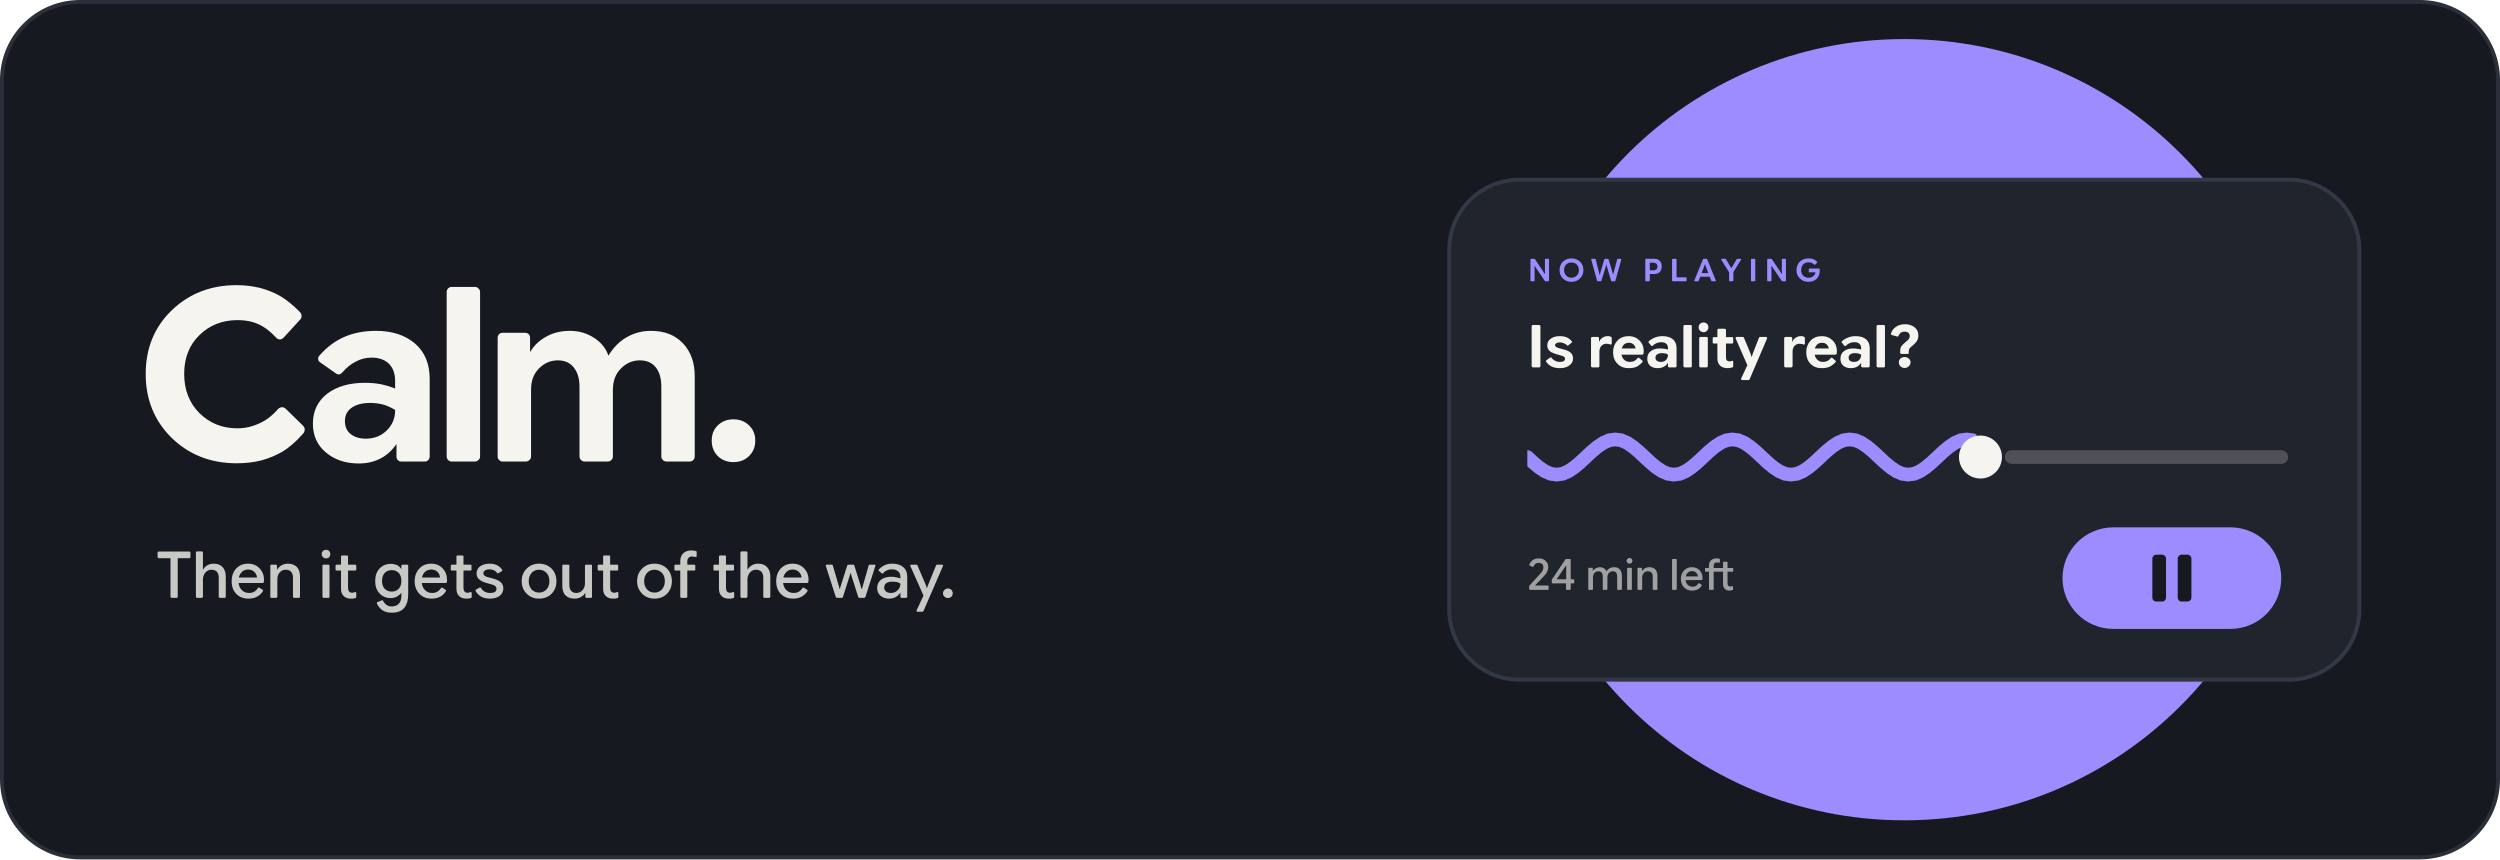
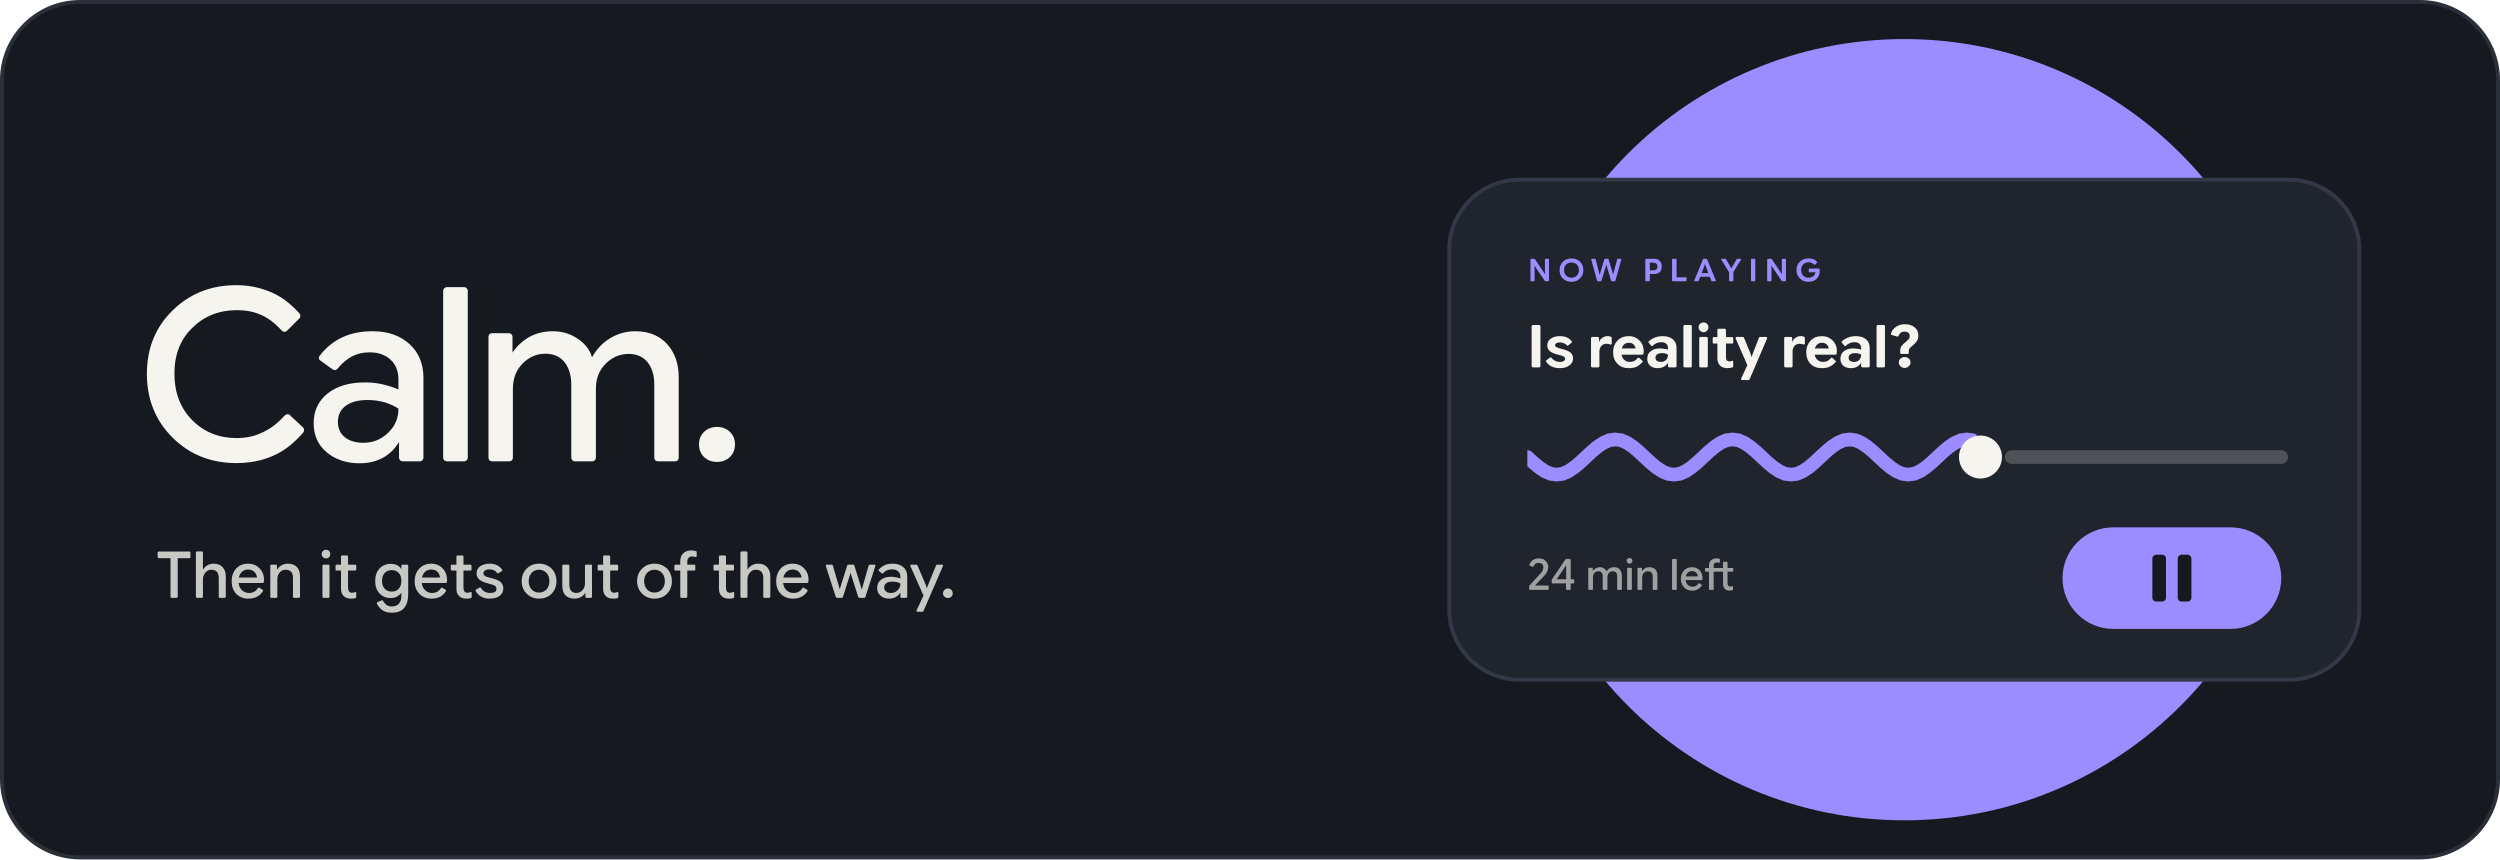
<svg xmlns="http://www.w3.org/2000/svg" width="1280" height="440" viewBox="0 0 1280 440" role="img" aria-label="Calm. Then it gets out of the way.">
  <style>
.flow{animation:flow 6s linear infinite}
@keyframes flow{to{transform:translateX(-120px)}}
.breathe{transform-box:fill-box;transform-origin:center;animation:breathe 8s ease-in-out infinite}
@keyframes breathe{0%,100%{opacity:.18;transform:scale(1)}50%{opacity:.32;transform:scale(1.06)}}
@media (prefers-reduced-motion: reduce){*{animation:none!important}}</style>
  <rect x="1" y="1" width="1278" height="438" rx="40" fill="#161A20" stroke="#2A2F3A" stroke-width="2" />
  <clipPath id="c">
    <rect x="1" y="1" width="1278" height="438" rx="40" />
  </clipPath>
  <g clip-path="url(#c)">
    <circle class="breathe" cx="975.0" cy="220.0" r="200" fill="#9C8CFF" />
  </g>
-   <path fill="#F5F4EF" d="M121.2 237.2Q101.3 237.2 87.9 224.2Q74.6 211.1 74.6 191.5Q74.6 171.7 88 158.8Q101.4 146 121.1 146Q127.3 146 133.1 147.4Q138.8 148.9 143.5 151.6Q148.1 154.3 153.3 159.5Q154.3 160.4 154.4 161.6Q154.5 162.8 153.7 163.6L145.2 172.9Q144.4 173.7 143.4 173.8Q142.4 173.8 141.6 173.1Q137.9 169.2 135.1 167.5Q132.3 165.7 129 164.8Q125.7 163.9 121.6 163.9Q110 163.9 102.2 171.5Q94.3 179.1 94.3 191.4Q94.3 203.7 102.1 211.5Q110 219.3 121.5 219.3Q125.7 219.3 129.3 218.1Q132.9 217 136.1 215Q139.2 213 142.4 209.4Q143.4 208.5 144.4 208.5Q145.4 208.5 146.2 209.2L155.2 218Q156 218.8 156 219.9Q156 221.1 155.2 222Q149.7 228.2 144.7 231.2Q139.7 234.1 133.9 235.7Q128 237.2 121.2 237.2ZM183.7 237.3Q173.6 237.3 166.9 231.7Q160.2 226.1 160.2 216.9Q160.2 207.3 167.5 201.6Q174.9 196 186.8 196Q191.2 196 194.9 196.7Q198.7 197.5 202.3 198.9V195Q202.3 189.4 199.1 186.2Q195.8 183.1 190.3 183.1Q186 183.1 182.2 185.1Q178.4 187 175 191Q174.2 191.7 173.4 191.7Q172.6 191.7 172 191.2L163.6 185.3Q162.9 184.7 162.9 183.7Q162.8 182.8 163.6 182Q169.2 175.6 176.3 172.5Q183.4 169.4 192.5 169.4Q204.9 169.4 212.5 175.9Q220 182.4 220 194V233.7Q220 234.7 219.3 235.5Q218.6 236.3 217.5 236.3H205.5Q204.4 236.3 203.7 235.6Q203 234.8 203 233.8V223.6L205.8 227.2H203.1Q199.7 232.2 194.9 234.7Q190 237.3 183.7 237.3ZM187.4 224.6Q193.7 224.6 198 220.4Q202.3 216.2 202.3 210.2V209.9Q199.6 208.2 196.4 207.2Q193.1 206.3 189.5 206.3Q183.5 206.3 180 208.8Q176.6 211.2 176.6 215.6Q176.6 219.9 179.5 222.2Q182.4 224.6 187.4 224.6ZM231.2 236.3Q230.2 236.3 229.4 235.5Q228.7 234.8 228.7 233.7V149.5Q228.7 148.5 229.4 147.7Q230.2 146.9 231.2 146.9H243.2Q244.2 146.9 245 147.7Q245.8 148.5 245.8 149.5V233.7Q245.8 234.8 245 235.5Q244.2 236.3 243.2 236.3ZM257.3 236.3Q256.3 236.3 255.5 235.5Q254.8 234.8 254.8 233.7V172.9Q254.8 171.9 255.5 171.1Q256.2 170.4 257.3 170.4H268.9Q270 170.4 270.7 171.1Q271.4 171.9 271.4 172.9V182.4L269.7 180.2L271.4 180.3Q274.3 175.3 279.6 172.4Q284.8 169.4 291.8 169.4Q298.7 169.4 304.2 173Q309.7 176.6 311.5 182.1Q315.4 175.7 321 172.6Q326.5 169.4 333.4 169.4Q343.6 169.4 349.7 175.8Q355.7 182.2 355.7 192.6V233.7Q355.7 234.8 355 235.5Q354.2 236.3 353.1 236.3H341.2Q340.1 236.3 339.4 235.5Q338.6 234.8 338.6 233.7V197.9Q338.6 191.6 335.7 188Q332.8 184.5 327.6 184.5Q322.1 184.5 318 188.6Q313.8 192.7 313.8 199.6V233.7Q313.8 234.8 313 235.5Q312.3 236.3 311.2 236.3H299.3Q298.2 236.3 297.5 235.5Q296.7 234.8 296.7 233.7V197.9Q296.7 191.8 293.8 188.2Q290.9 184.5 285.6 184.5Q280.1 184.5 276 188.6Q271.9 192.7 271.9 199.5V233.7Q271.9 234.8 271.1 235.5Q270.3 236.3 269.3 236.3ZM375.5 236.6Q370.7 236.6 367.5 233.5Q364.4 230.4 364.4 225.6Q364.4 220.8 367.5 217.8Q370.7 214.7 375.5 214.7Q380.4 214.7 383.5 217.8Q386.7 220.8 386.7 225.6Q386.7 230.4 383.5 233.5Q380.4 236.6 375.5 236.6Z" />
+   <path fill="#F5F4EF" d="M121.1 237.1Q101.5 237.1 88.4 224.1Q75.2 211 75.2 191.4Q75.2 171.8 88.4 158.9Q101.6 146 121 146Q127.3 146 133.1 147.6Q138.9 149.2 143.6 152.1Q148.3 155 153 160.1Q153.7 160.8 153.8 161.6Q153.8 162.5 153.3 163L147 169.3Q146.4 169.9 145.7 169.9Q144.9 169.9 144.3 169.3Q140.2 164.9 137 163Q133.9 161 130 159.9Q126.1 158.8 121.3 158.8Q107.7 158.8 98.5 167.8Q89.3 176.7 89.3 191.3Q89.3 205.9 98.4 215.1Q107.5 224.3 121.2 224.3Q126.1 224.3 130.4 223Q134.6 221.6 138.4 219.2Q142.1 216.8 145.7 212.8Q146.4 212.1 147.1 212.1Q147.9 212 148.5 212.6L155.1 218.8Q155.7 219.4 155.7 220.2Q155.7 221 155.1 221.7Q149.7 227.7 144.7 230.8Q139.7 233.9 133.8 235.5Q127.8 237.1 121.1 237.1ZM184.2 237.2Q174 237.2 167.3 231.6Q160.6 226 160.6 216.7Q160.6 207.1 167.8 201.4Q175 195.8 186.8 195.8Q191.7 195.8 196 196.8Q200.3 197.8 204 199.4V194.4Q204 187.8 199.9 184.1Q195.9 180.4 189.2 180.4Q184.1 180.4 180.2 182.5Q176.2 184.6 172.7 188.9Q172.2 189.4 171.5 189.5Q170.9 189.5 170.3 189.1L163.9 184.5Q163.3 184.1 163.3 183.4Q163.2 182.7 163.7 182.1Q168.7 175.7 175.3 172.7Q181.8 169.6 190.9 169.6Q202.4 169.6 209.6 176.1Q216.8 182.6 216.8 193.5V234.3Q216.8 235.1 216.3 235.6Q215.7 236.2 214.9 236.2H206.2Q205.4 236.2 204.9 235.7Q204.3 235.1 204.3 234.4V223.2L207 226.1H204.4Q201.2 231.6 196 234.4Q190.8 237.2 184.2 237.2ZM186.1 226.7Q193.4 226.7 198.7 221.6Q204 216.6 204 209.3V209.2Q201.1 207.3 197 206Q192.8 204.8 188.3 204.8Q181.1 204.8 177.1 207.7Q173 210.7 173 216Q173 221 176.5 223.8Q180 226.7 186.1 226.7ZM228.8 236.2Q228.1 236.2 227.5 235.7Q226.9 235.1 226.9 234.3V148.9Q226.9 148.1 227.5 147.6Q228.1 147 228.8 147H237.6Q238.4 147 238.9 147.6Q239.5 148.1 239.5 148.9V234.3Q239.5 235.1 238.9 235.7Q238.4 236.2 237.6 236.2ZM251.9 236.2Q251.2 236.2 250.6 235.7Q250.1 235.1 250.1 234.3V172.5Q250.1 171.7 250.6 171.1Q251.1 170.6 251.9 170.6H260.5Q261.3 170.6 261.8 171.1Q262.4 171.7 262.4 172.4V182L261.1 180.7L262.3 180.7Q265.4 175.9 270.7 172.7Q276.1 169.6 283.1 169.6Q290.3 169.6 295.9 173.5Q301.5 177.3 303.1 182.9Q306.9 176.3 312.7 173Q318.4 169.6 325.3 169.6Q335.6 169.6 341.6 176.2Q347.5 182.8 347.5 193.2V234.3Q347.5 235.1 347 235.7Q346.4 236.2 345.7 236.2H336.9Q336.1 236.2 335.5 235.7Q335 235.1 335 234.3V196.9Q335 189.7 331.5 185.4Q328 181.2 321.8 181.2Q315.3 181.2 310.2 186.1Q305.1 191.1 305.1 199.1V234.3Q305.1 235.1 304.5 235.7Q304 236.2 303.2 236.2H294.4Q293.6 236.2 293.1 235.7Q292.5 235.1 292.5 234.3V197.1Q292.5 189.9 289.1 185.5Q285.6 181.1 279.2 181.1Q272.6 181.1 267.6 186.1Q262.6 191.1 262.6 199.1V234.3Q262.6 235.1 262.1 235.7Q261.5 236.2 260.7 236.2ZM367.1 236.5Q363.1 236.5 360.5 234Q357.9 231.5 357.9 227.5Q357.9 223.6 360.5 221.1Q363.1 218.6 367.1 218.6Q371.1 218.6 373.7 221.1Q376.3 223.6 376.3 227.5Q376.3 231.5 373.7 234Q371.1 236.5 367.1 236.5Z" />
  <path fill="#F5F4EF" fill-opacity="0.8" d="M87.9 306.1Q87.7 306.1 87.5 305.9Q87.3 305.7 87.3 305.5V284.1H91V305.5Q91 305.7 90.8 305.9Q90.6 306.1 90.4 306.1ZM81.3 285.8Q81 285.8 80.9 285.6Q80.7 285.5 80.7 285.3V282.9Q80.7 282.7 80.9 282.5Q81 282.4 81.3 282.4H97Q97.2 282.4 97.4 282.5Q97.5 282.7 97.5 282.9V285.3Q97.5 285.5 97.4 285.6Q97.2 285.8 97 285.8ZM100.9 306.1Q100.6 306.1 100.5 305.9Q100.3 305.7 100.3 305.5V282.9Q100.3 282.6 100.5 282.5Q100.6 282.3 100.9 282.3H103.3Q103.6 282.3 103.7 282.5Q103.9 282.6 103.9 282.9V291.6H104Q104.7 290.3 106.2 289.4Q107.6 288.6 109.4 288.6Q112.3 288.6 113.9 290.3Q115.6 292.1 115.6 295.1V305.5Q115.6 305.7 115.4 305.9Q115.2 306.1 115 306.1H112.5Q112.3 306.1 112.1 305.9Q112 305.7 112 305.5V295.8Q112 293.8 111 292.7Q110 291.7 108.2 291.7Q106.5 291.7 105.2 293.1Q103.9 294.6 103.9 296.6V305.5Q103.9 305.7 103.7 305.9Q103.6 306.1 103.4 306.1ZM127.2 306.5Q123.3 306.5 120.9 304Q118.6 301.5 118.6 297.6Q118.6 293.7 120.9 291.1Q123.3 288.6 127 288.6Q130.6 288.6 132.9 291Q135.2 293.4 135.2 297.1Q135.2 297.3 135.1 297.5Q135.1 297.6 135.1 297.9Q135.1 298.1 134.9 298.3Q134.8 298.5 134.5 298.5L120.5 298.5V295.7H131.6Q131.4 293.9 130.2 292.8Q129 291.6 127 291.6Q124.8 291.6 123.5 293.2Q122.1 294.8 122.1 297.5Q122.1 300.3 123.6 301.9Q125.1 303.6 127.5 303.6Q129 303.6 130.1 303Q131.2 302.4 132.1 301Q132.3 300.9 132.4 300.8Q132.6 300.8 132.8 300.9L134.5 302Q134.7 302.1 134.7 302.3Q134.7 302.5 134.6 302.7Q133.5 304.5 131.6 305.5Q129.8 306.5 127.2 306.5ZM138.4 305.5V289.6Q138.4 289.4 138.5 289.2Q138.7 289.1 138.9 289.1H141.3Q141.5 289.1 141.6 289.2Q141.8 289.4 141.8 289.6V292.1L141.3 291.6H141.9Q142.7 290.3 144.2 289.4Q145.7 288.6 147.4 288.6Q150.3 288.6 152 290.3Q153.6 292 153.6 295.1V305.5Q153.6 305.7 153.4 305.9Q153.3 306.1 153.1 306.1H150.6Q150.3 306.1 150.2 305.9Q150 305.7 150 305.5V295.8Q150 293.7 149 292.7Q148.1 291.7 146.2 291.7Q144.4 291.7 143.2 293.1Q142 294.5 142 296.5V305.5Q142 305.7 141.8 305.9Q141.6 306.1 141.4 306.1H138.9Q138.7 306.1 138.5 305.9Q138.4 305.7 138.4 305.5ZM165.7 306.1Q165.5 306.1 165.3 305.9Q165.1 305.7 165.1 305.5V289.6Q165.1 289.4 165.3 289.2Q165.5 289.1 165.7 289.1H168.2Q168.4 289.1 168.6 289.2Q168.7 289.4 168.7 289.6V305.5Q168.7 305.7 168.6 305.9Q168.4 306.1 168.2 306.1ZM166.9 285.9Q166 285.9 165.4 285.3Q164.7 284.6 164.7 283.7Q164.7 282.7 165.4 282.1Q166 281.5 166.9 281.5Q167.9 281.5 168.5 282.1Q169.1 282.7 169.1 283.7Q169.1 284.6 168.5 285.3Q167.9 285.9 166.9 285.9ZM179.6 306.5Q177.3 306.5 176 305.2Q174.6 303.9 174.6 301.5V284.9Q174.6 284.7 174.8 284.5Q174.9 284.4 175.2 284.4H177.7Q177.9 284.4 178 284.5Q178.2 284.7 178.2 284.9V300.8Q178.2 302.2 178.7 302.8Q179.3 303.5 180.3 303.5Q180.7 303.5 181 303.4Q181.4 303.3 181.9 303.1Q182.1 303.1 182.3 303.2Q182.4 303.3 182.4 303.6V305.7Q182.4 305.9 182.3 306Q182.2 306.1 182 306.2Q181.4 306.4 180.8 306.5Q180.3 306.5 179.6 306.5ZM172.2 292.1Q172 292.1 171.9 292Q171.8 291.9 171.8 291.7V289.6Q171.8 289.4 171.9 289.3Q172 289.1 172.2 289.1H181.9Q182.1 289.1 182.2 289.3Q182.4 289.4 182.4 289.6V291.7Q182.4 291.9 182.2 292Q182.1 292.1 181.9 292.1ZM200.6 313.7Q197.7 313.7 195.9 312.5Q194.1 311.3 193 309.1Q192.9 308.9 193 308.6Q193 308.4 193.2 308.3L195.4 307.4Q195.6 307.2 195.8 307.3Q196 307.4 196.1 307.6Q196.8 308.9 197.9 309.7Q198.9 310.5 200.5 310.5Q202.9 310.5 204.2 309.1Q205.5 307.7 205.5 305.2V303.6H205.4Q204.7 304.6 203.3 305.4Q202 306.2 200.1 306.2Q196.5 306.2 194.3 303.8Q192.1 301.5 192.1 297.5Q192.1 293.5 194.3 291.1Q196.6 288.7 200.1 288.7Q201.9 288.7 203.4 289.4Q204.8 290.2 205.4 291.3H206L205.5 291.6V289.6Q205.5 289.4 205.7 289.3Q205.9 289.1 206.1 289.1H208.5Q208.7 289.1 208.8 289.3Q209 289.4 209 289.6V304.2Q209 308.8 206.9 311.3Q204.9 313.7 200.6 313.7ZM200.6 302.9Q202.8 302.9 204.2 301.4Q205.5 299.9 205.5 297.4Q205.5 294.8 204.2 293.4Q202.8 291.9 200.6 291.9Q198.4 291.9 197 293.3Q195.6 294.8 195.6 297.4Q195.6 300 197 301.5Q198.5 302.9 200.6 302.9ZM220.9 306.5Q217.1 306.5 214.7 304Q212.3 301.5 212.3 297.6Q212.3 293.7 214.7 291.1Q217 288.6 220.8 288.6Q224.4 288.6 226.6 291Q228.9 293.4 228.9 297.1Q228.9 297.3 228.9 297.5Q228.9 297.6 228.8 297.9Q228.8 298.1 228.7 298.3Q228.5 298.5 228.3 298.5L214.2 298.5V295.7H225.3Q225.1 293.9 224 292.8Q222.8 291.6 220.8 291.6Q218.6 291.6 217.2 293.2Q215.9 294.8 215.9 297.5Q215.9 300.3 217.4 301.9Q218.9 303.6 221.2 303.6Q222.7 303.6 223.8 303Q224.9 302.4 225.9 301Q226 300.9 226.2 300.8Q226.3 300.8 226.5 300.9L228.2 302Q228.4 302.1 228.4 302.3Q228.4 302.5 228.3 302.7Q227.2 304.5 225.4 305.5Q223.5 306.5 220.9 306.5ZM238.7 306.5Q236.4 306.5 235.1 305.2Q233.7 303.9 233.7 301.5V284.9Q233.7 284.7 233.9 284.5Q234 284.4 234.2 284.4H236.7Q237 284.4 237.1 284.5Q237.3 284.7 237.3 284.9V300.8Q237.3 302.2 237.8 302.8Q238.3 303.5 239.4 303.5Q239.7 303.5 240.1 303.4Q240.5 303.3 241 303.1Q241.2 303.1 241.3 303.2Q241.5 303.3 241.5 303.6V305.7Q241.5 305.9 241.4 306Q241.3 306.1 241.1 306.2Q240.5 306.4 239.9 306.5Q239.3 306.5 238.7 306.5ZM231.3 292.1Q231.1 292.1 231 292Q230.8 291.9 230.8 291.7V289.6Q230.8 289.4 231 289.3Q231.1 289.1 231.3 289.1H241Q241.2 289.1 241.3 289.3Q241.4 289.4 241.4 289.6V291.7Q241.4 291.9 241.3 292Q241.2 292.1 241 292.1ZM250.8 306.5Q248.2 306.5 246.4 305.5Q244.6 304.5 243.5 302.6Q243.4 302.4 243.5 302.2Q243.5 302 243.7 301.9L245.6 300.8Q245.7 300.7 245.9 300.8Q246.1 300.8 246.2 300.9Q246.9 302.2 248.1 302.9Q249.3 303.6 251 303.6Q252.5 303.6 253.4 303.1Q254.2 302.5 254.2 301.4Q254.2 300.6 253.5 300Q252.7 299.4 250.2 298.8Q246.9 298 245.5 296.8Q244 295.6 244 293.6Q244 291.3 245.9 289.9Q247.9 288.6 250.7 288.6Q252.9 288.6 254.5 289.4Q256.1 290.2 257.1 291.7Q257.2 291.9 257.2 292.1Q257.1 292.3 257 292.4L255.1 293.5Q255 293.6 254.8 293.6Q254.7 293.5 254.5 293.4Q253.9 292.4 252.9 292Q251.9 291.5 250.6 291.5Q249.3 291.5 248.4 292Q247.5 292.6 247.5 293.5Q247.5 294.3 248.2 294.8Q248.9 295.4 251.6 296Q255 296.8 256.4 298.1Q257.7 299.4 257.7 301.2Q257.7 303.6 255.8 305.1Q253.9 306.5 250.8 306.5ZM276 306.5Q272.2 306.5 269.7 304Q267.1 301.4 267.1 297.6Q267.1 293.6 269.7 291.1Q272.2 288.6 276 288.6Q279.8 288.6 282.4 291.1Q284.9 293.7 284.9 297.6Q284.9 301.4 282.4 304Q279.9 306.5 276 306.5ZM276 303.4Q278.3 303.4 279.8 301.8Q281.3 300.1 281.3 297.6Q281.3 294.9 279.8 293.3Q278.2 291.7 276 291.7Q273.7 291.7 272.2 293.3Q270.7 295 270.7 297.6Q270.7 300.1 272.2 301.8Q273.7 303.4 276 303.4ZM294.2 306.5Q291.2 306.5 289.5 304.8Q287.9 303.1 287.9 299.9V289.6Q287.9 289.4 288 289.2Q288.2 289.1 288.4 289.1H290.9Q291.2 289.1 291.3 289.2Q291.5 289.4 291.5 289.6V299.3Q291.5 301.4 292.4 302.5Q293.4 303.6 295.1 303.6Q297 303.6 298.3 302.1Q299.5 300.7 299.5 298.7V289.6Q299.5 289.4 299.7 289.2Q299.9 289.1 300.1 289.1H302.6Q302.8 289.1 303 289.2Q303.1 289.4 303.1 289.6V305.5Q303.1 305.8 303 305.9Q302.8 306.1 302.6 306.1H300.2Q300 306.1 299.9 305.9Q299.7 305.8 299.7 305.6V302L301.4 303.6H299.6Q298.9 304.9 297.4 305.7Q295.9 306.5 294.2 306.5ZM313.8 306.5Q311.5 306.5 310.2 305.2Q308.8 303.9 308.8 301.5V284.9Q308.8 284.7 309 284.5Q309.1 284.4 309.4 284.4H311.9Q312.1 284.4 312.2 284.5Q312.4 284.7 312.4 284.9V300.8Q312.4 302.2 312.9 302.8Q313.5 303.5 314.5 303.5Q314.9 303.5 315.2 303.4Q315.6 303.3 316.1 303.1Q316.3 303.1 316.5 303.2Q316.6 303.3 316.6 303.6V305.7Q316.6 305.9 316.5 306Q316.4 306.1 316.2 306.2Q315.6 306.4 315 306.5Q314.5 306.5 313.8 306.5ZM306.4 292.1Q306.2 292.1 306.1 292Q306 291.9 306 291.7V289.6Q306 289.4 306.1 289.3Q306.2 289.1 306.4 289.1H316.1Q316.3 289.1 316.4 289.3Q316.5 289.4 316.5 289.6V291.7Q316.5 291.9 316.4 292Q316.3 292.1 316.1 292.1ZM335.1 306.5Q331.3 306.5 328.8 304Q326.2 301.4 326.2 297.6Q326.2 293.6 328.8 291.1Q331.3 288.6 335.1 288.6Q338.9 288.6 341.5 291.1Q344 293.7 344 297.6Q344 301.4 341.5 304Q339 306.5 335.1 306.5ZM335.1 303.4Q337.4 303.4 338.9 301.8Q340.4 300.1 340.4 297.6Q340.4 294.9 338.9 293.3Q337.3 291.7 335.1 291.7Q332.8 291.7 331.3 293.3Q329.8 295 329.8 297.6Q329.8 300.1 331.3 301.8Q332.8 303.4 335.1 303.4ZM345.8 292.1Q345.6 292.1 345.4 292Q345.3 291.9 345.3 291.7V289.6Q345.3 289.4 345.4 289.3Q345.6 289.1 345.8 289.1H355.5Q355.7 289.1 355.9 289.3Q356 289.4 356 289.6V291.7Q356 291.9 355.9 292Q355.7 292.1 355.5 292.1ZM348.8 306.1Q348.6 306.1 348.4 305.9Q348.3 305.7 348.3 305.5V287.3Q348.3 284.8 349.8 283.3Q351.4 281.8 353.9 281.8Q354.6 281.8 355.1 281.9Q355.7 282 356.2 282.1Q356.5 282.2 356.6 282.3Q356.7 282.4 356.7 282.6V284.8Q356.7 285 356.5 285.1Q356.4 285.2 356.2 285.2Q355.6 285.1 355.2 285Q354.8 284.9 354.3 284.9Q353.2 284.9 352.6 285.6Q351.9 286.2 351.9 287.4V290V290.7V305.5Q351.9 305.7 351.7 305.9Q351.5 306.1 351.3 306.1ZM373.1 306.5Q370.8 306.5 369.5 305.2Q368.1 303.9 368.1 301.5V284.9Q368.1 284.7 368.3 284.5Q368.4 284.4 368.7 284.4H371.2Q371.4 284.4 371.5 284.5Q371.7 284.7 371.7 284.9V300.8Q371.7 302.2 372.2 302.8Q372.8 303.5 373.8 303.5Q374.2 303.5 374.5 303.4Q374.9 303.3 375.4 303.1Q375.6 303.1 375.8 303.2Q375.9 303.3 375.9 303.6V305.7Q375.9 305.9 375.8 306Q375.7 306.1 375.5 306.2Q374.9 306.4 374.3 306.5Q373.8 306.5 373.1 306.5ZM365.7 292.1Q365.5 292.1 365.4 292Q365.3 291.9 365.3 291.7V289.6Q365.3 289.4 365.4 289.3Q365.5 289.1 365.7 289.1H375.4Q375.6 289.1 375.7 289.3Q375.8 289.4 375.8 289.6V291.7Q375.8 291.9 375.7 292Q375.6 292.1 375.4 292.1ZM379.7 306.1Q379.4 306.1 379.3 305.9Q379.1 305.7 379.1 305.5V282.9Q379.1 282.6 379.3 282.5Q379.4 282.3 379.7 282.3H382.1Q382.4 282.3 382.5 282.5Q382.7 282.6 382.7 282.9V291.6H382.8Q383.5 290.3 385 289.4Q386.4 288.6 388.2 288.6Q391.1 288.6 392.7 290.3Q394.4 292.1 394.4 295.1V305.5Q394.4 305.7 394.2 305.9Q394 306.1 393.8 306.1H391.3Q391.1 306.1 390.9 305.9Q390.8 305.7 390.8 305.5V295.8Q390.8 293.8 389.8 292.7Q388.8 291.7 387 291.7Q385.3 291.7 384 293.1Q382.7 294.6 382.7 296.6V305.5Q382.7 305.7 382.5 305.9Q382.4 306.1 382.2 306.1ZM406 306.5Q402.1 306.5 399.7 304Q397.4 301.5 397.4 297.6Q397.4 293.7 399.7 291.1Q402.1 288.6 405.8 288.6Q409.4 288.6 411.7 291Q414 293.4 414 297.1Q414 297.3 413.9 297.5Q413.9 297.6 413.9 297.9Q413.9 298.1 413.7 298.3Q413.6 298.5 413.3 298.5L399.3 298.5V295.7H410.4Q410.2 293.9 409 292.8Q407.8 291.6 405.8 291.6Q403.6 291.6 402.3 293.2Q400.9 294.8 400.9 297.5Q400.9 300.3 402.4 301.9Q403.9 303.6 406.3 303.6Q407.8 303.6 408.9 303Q410 302.4 410.9 301Q411.1 300.9 411.2 300.8Q411.4 300.8 411.6 300.9L413.3 302Q413.5 302.1 413.5 302.3Q413.5 302.5 413.4 302.7Q412.3 304.5 410.4 305.5Q408.6 306.5 406 306.5ZM428.6 306.1Q428.3 306.1 428.2 305.9Q428 305.8 427.9 305.6L422.8 289.7Q422.8 289.5 422.9 289.3Q423.1 289.1 423.3 289.1H425.9Q426.1 289.1 426.2 289.2Q426.3 289.3 426.4 289.5L429.5 300.1L429.9 301.6H430L430.4 300.2L433.8 289.5Q433.9 289.3 434 289.2Q434.2 289.1 434.4 289.1H436.8Q437 289.1 437.2 289.2Q437.3 289.3 437.4 289.5L440.7 300.1L441.1 301.6H441.3L441.7 300.2L444.8 289.4Q444.9 289.3 445 289.2Q445.1 289.1 445.3 289.1H447.8Q448 289.1 448.2 289.3Q448.3 289.5 448.2 289.7L443.1 305.6Q443 305.8 442.9 305.9Q442.7 306.1 442.5 306.1H440Q439.8 306.1 439.6 305.9Q439.5 305.8 439.4 305.6L435.9 294.6L435.5 293.4H435.4L435.1 294.6L431.6 305.6Q431.6 305.8 431.4 305.9Q431.2 306.1 431 306.1ZM455.3 306.5Q452.5 306.5 450.8 305Q449.1 303.5 449.1 301Q449.1 298.4 451.1 296.8Q453.1 295.3 456.2 295.3Q457.6 295.3 458.9 295.6Q460.2 295.8 461 296.2V295.3Q461 293.5 459.8 292.5Q458.6 291.5 456.7 291.5Q455.2 291.5 454.1 292Q453 292.5 452.1 293.5Q451.9 293.7 451.7 293.7Q451.6 293.7 451.4 293.5L449.9 292.2Q449.8 292 449.8 291.9Q449.8 291.7 450 291.5Q451.5 290 453.1 289.3Q454.7 288.6 456.9 288.6Q460.5 288.6 462.5 290.4Q464.5 292.1 464.5 295.3V305.5Q464.5 305.7 464.3 305.9Q464.2 306.1 463.9 306.1H461.5Q461.3 306.1 461.1 305.9Q461 305.8 461 305.6V302.1L462 303.5H460.9Q460.1 304.8 458.6 305.7Q457.1 306.5 455.3 306.5ZM456.2 303.6Q458.2 303.6 459.6 302.2Q461 300.9 461 298.8V298.8Q460.2 298.3 459.2 298Q458.1 297.8 456.9 297.8Q455 297.8 453.9 298.5Q452.7 299.3 452.7 300.8Q452.7 302.1 453.7 302.9Q454.6 303.6 456.2 303.6ZM469.7 313.2Q469.4 313.2 469.3 313Q469.2 312.8 469.3 312.5L473.3 303.9L473.3 306L466.1 289.8Q466 289.5 466.1 289.3Q466.3 289.1 466.6 289.1H469.2Q469.4 289.1 469.5 289.2Q469.6 289.3 469.7 289.4L474.1 299.7L474.5 301.1H474.6L475.1 299.7L479.3 289.4Q479.3 289.3 479.5 289.2Q479.6 289.1 479.7 289.1H482.4Q482.6 289.1 482.8 289.3Q482.9 289.5 482.8 289.8L472.8 312.9Q472.8 313 472.6 313.1Q472.5 313.2 472.3 313.2ZM485.3 306.2Q484.3 306.2 483.6 305.5Q482.8 304.8 482.8 303.8Q482.8 302.8 483.6 302Q484.3 301.3 485.3 301.3Q486.4 301.3 487.1 302Q487.8 302.8 487.8 303.8Q487.8 304.8 487.1 305.5Q486.4 306.2 485.3 306.2Z" />
  <rect x="742" y="92" width="466" height="256" rx="36" fill="#20242C" stroke="#323846" stroke-width="2" />
  <path fill="#9C8CFF" d="M783.9 144Q783.7 144 783.6 143.9Q783.6 143.8 783.6 143.7V132.9Q783.6 132.8 783.7 132.6Q783.8 132.5 784 132.5H785.6Q785.7 132.5 785.8 132.6Q785.9 132.6 785.9 132.7L791 140.3H791.1L791 138.6V132.8Q791 132.7 791.1 132.6Q791.2 132.5 791.3 132.5H792.8Q792.9 132.5 793 132.6Q793.1 132.7 793.1 132.8V143.6Q793.1 143.8 793 143.9Q792.9 144 792.7 144H791.3Q791.2 144 791.1 144Q791.1 143.9 791 143.9L785.7 136.1H785.6L785.7 137.8V143.7Q785.7 143.8 785.6 143.9Q785.5 144 785.4 144ZM804.6 144.3Q802.1 144.3 800.3 142.7Q798.5 141 798.5 138.3Q798.5 135.6 800.3 133.9Q802 132.3 804.6 132.3Q807.1 132.3 808.9 133.9Q810.7 135.6 810.7 138.3Q810.7 140.9 808.9 142.6Q807.2 144.3 804.6 144.3ZM804.6 142.2Q806.2 142.2 807.3 141.1Q808.4 140.1 808.4 138.3Q808.4 136.5 807.3 135.4Q806.2 134.4 804.6 134.4Q803 134.4 801.9 135.4Q800.8 136.4 800.8 138.3Q800.8 140.1 801.9 141.1Q803 142.2 804.6 142.2ZM818.1 144Q818 144 817.9 144Q817.8 143.9 817.7 143.7L814.7 132.9Q814.7 132.8 814.8 132.6Q814.9 132.5 815.1 132.5H816.7Q816.8 132.5 816.9 132.6Q817 132.7 817 132.8L818.7 139.5L819 140.7H819.1L819.4 139.5L821.4 132.8Q821.5 132.7 821.6 132.6Q821.7 132.5 821.8 132.5H823.2Q823.4 132.5 823.5 132.6Q823.6 132.7 823.6 132.8L825.6 139.5L825.9 140.7H825.9L826.2 139.5L828 132.8Q828 132.6 828.1 132.6Q828.2 132.5 828.3 132.5H829.8Q830 132.5 830 132.6Q830.1 132.7 830.1 132.9L827.1 143.7Q827.1 143.9 827 144Q826.9 144 826.8 144H825.3Q825.2 144 825.1 144Q825 143.9 824.9 143.8L822.7 136.4L822.5 135.6H822.4L822.2 136.4L819.9 143.8Q819.9 143.9 819.8 144Q819.7 144 819.5 144ZM842.8 144Q842.6 144 842.5 143.9Q842.4 143.8 842.4 143.7V132.9Q842.4 132.8 842.5 132.7Q842.6 132.5 842.8 132.5H847.1Q848.8 132.5 849.8 133.6Q850.8 134.6 850.8 136.4Q850.8 138.2 849.8 139.3Q848.7 140.3 846.9 140.3H843.7V138.4H846.6Q847.5 138.4 848.1 137.9Q848.6 137.4 848.6 136.5Q848.6 135.5 848 135Q847.5 134.5 846.6 134.5H844.7V143.7Q844.7 143.8 844.6 143.9Q844.5 144 844.3 144ZM856.5 144Q856.3 144 856.2 143.9Q856.1 143.8 856.1 143.6V132.8Q856.1 132.7 856.2 132.6Q856.3 132.5 856.5 132.5H858Q858.2 132.5 858.3 132.6Q858.4 132.7 858.4 132.8V142H863.1Q863.3 142 863.4 142Q863.5 142.1 863.5 142.3V143.7Q863.5 143.8 863.4 143.9Q863.3 144 863.1 144ZM867.8 144Q867.6 144 867.5 143.9Q867.4 143.8 867.5 143.6L871.9 132.8Q871.9 132.7 872 132.6Q872.1 132.5 872.3 132.5H873.7Q873.8 132.5 873.9 132.6Q874.1 132.7 874.1 132.8L878.5 143.6Q878.5 143.8 878.5 143.9Q878.4 144 878.2 144H876.5Q876.4 144 876.3 144Q876.2 143.9 876.2 143.8L873.5 136.8L873 135.3H872.9L872.4 136.8L869.7 143.8Q869.7 143.9 869.6 144Q869.5 144 869.4 144ZM869.4 141.7 870.1 139.8H875.8L876.5 141.7ZM885.3 139.4 881.3 133Q881.2 132.8 881.3 132.7Q881.4 132.5 881.6 132.5H883.4Q883.5 132.5 883.6 132.6Q883.7 132.6 883.7 132.7L886 136.6L886.4 137.3H886.5L886.9 136.6L889.2 132.7Q889.2 132.6 889.3 132.6Q889.4 132.5 889.5 132.5H891.2Q891.3 132.5 891.4 132.7Q891.5 132.8 891.4 133L887.4 139.4ZM885.6 144Q885.5 144 885.4 143.9Q885.3 143.8 885.3 143.7V138.6H887.5V143.7Q887.5 143.8 887.4 143.9Q887.3 144 887.2 144ZM896.8 144Q896.7 144 896.6 143.9Q896.5 143.8 896.5 143.7V132.8Q896.5 132.7 896.6 132.6Q896.7 132.5 896.8 132.5H898.4Q898.5 132.5 898.6 132.6Q898.7 132.7 898.7 132.8V143.7Q898.7 143.8 898.6 143.9Q898.5 144 898.4 144ZM905.2 144Q905 144 904.9 143.9Q904.8 143.8 904.8 143.7V132.9Q904.8 132.8 905 132.6Q905.1 132.5 905.3 132.5H906.9Q907 132.5 907.1 132.6Q907.2 132.6 907.2 132.7L912.3 140.3H912.4L912.3 138.6V132.8Q912.3 132.7 912.4 132.6Q912.5 132.5 912.6 132.5H914.1Q914.2 132.5 914.3 132.6Q914.4 132.7 914.4 132.8V143.6Q914.4 143.8 914.3 143.9Q914.2 144 914 144H912.6Q912.5 144 912.4 144Q912.4 143.9 912.3 143.9L907 136.1H906.9L907 137.8V143.7Q907 143.8 906.9 143.9Q906.8 144 906.7 144ZM925.8 144.3Q923.3 144.3 921.6 142.6Q919.8 141 919.8 138.3Q919.8 135.6 921.6 133.9Q923.3 132.3 926 132.3Q927.4 132.3 928.4 132.7Q929.5 133.1 930.3 134Q930.4 134.1 930.4 134.2Q930.5 134.3 930.4 134.4L929.4 135.5Q929.3 135.6 929.2 135.6Q929 135.6 928.9 135.5Q928.3 134.9 927.6 134.6Q926.9 134.3 926 134.3Q924.3 134.3 923.2 135.4Q922.2 136.5 922.2 138.3Q922.2 140.1 923.2 141.1Q924.3 142.2 925.9 142.2Q927.4 142.2 928.4 141.4Q929.4 140.6 929.5 139.4L926.4 139.4Q926.2 139.4 926.1 139.4Q926.1 139.3 926.1 139.1V137.8Q926.1 137.6 926.1 137.6Q926.2 137.5 926.4 137.5L931.3 137.5Q931.5 137.5 931.6 137.6Q931.6 137.6 931.6 137.8Q931.7 138.1 931.7 138.3Q931.7 138.5 931.7 138.7Q931.7 141.2 930.1 142.8Q928.5 144.3 925.8 144.3Z" />
  <path fill="#F5F4EF" d="M784.9 188.1Q784.6 188.1 784.4 187.9Q784.2 187.7 784.2 187.4V167.1Q784.2 166.8 784.4 166.6Q784.6 166.4 784.9 166.4H788Q788.3 166.4 788.5 166.6Q788.7 166.8 788.7 167.1V187.4Q788.7 187.7 788.5 187.9Q788.3 188.1 788 188.1ZM798.6 188.5Q796.3 188.5 794.5 187.7Q792.8 186.9 791.7 185.3Q791.5 185.1 791.5 184.9Q791.5 184.7 791.7 184.5L793.6 183.1Q793.8 182.9 794 183Q794.2 183 794.3 183.1Q795.1 184.2 796.2 184.7Q797.3 185.3 798.8 185.3Q800 185.3 800.6 184.9Q801.3 184.4 801.3 183.7Q801.3 183 800.7 182.6Q800.1 182.2 797.8 181.6Q794.9 180.9 793.5 179.8Q792.2 178.6 792.2 176.9Q792.2 174.6 794 173.4Q795.8 172.1 798.6 172.1Q800.6 172.1 802.1 172.7Q803.7 173.4 804.7 174.7Q804.9 174.8 804.9 175Q804.9 175.3 804.7 175.4L802.9 176.9Q802.8 177 802.6 177Q802.4 177 802.3 176.8Q801.6 176.1 800.6 175.7Q799.7 175.3 798.5 175.3Q797.5 175.3 796.9 175.7Q796.2 176.1 796.2 176.7Q796.2 177.3 796.8 177.7Q797.4 178.1 799.8 178.7Q802.8 179.4 804.1 180.5Q805.4 181.7 805.4 183.5Q805.4 185.8 803.5 187.1Q801.7 188.5 798.6 188.5ZM815.2 188.1Q815 188.1 814.8 187.9Q814.6 187.7 814.6 187.4V173.2Q814.6 172.9 814.8 172.7Q814.9 172.5 815.2 172.5H818.1Q818.4 172.5 818.5 172.7Q818.7 172.9 818.7 173.1V175.5L818.3 175H818.8Q819.2 173.7 820.5 172.9Q821.7 172.1 823 172.1Q823.4 172.1 823.8 172.1Q824.2 172.2 824.7 172.4Q824.9 172.5 825.1 172.6Q825.2 172.8 825.2 173V175.9Q825.2 176.1 825 176.3Q824.8 176.5 824.5 176.4Q823.8 176.1 823.4 176.1Q822.9 176 822.5 176Q820.9 176 819.9 177.1Q818.9 178.2 818.9 180V187.4Q818.9 187.7 818.7 187.9Q818.5 188.1 818.3 188.1ZM834 188.5Q830.2 188.5 828.1 186.2Q825.9 184 825.9 180.3Q825.9 176.8 828.1 174.4Q830.3 172.1 834 172.1Q837.2 172.1 839.4 174.3Q841.6 176.5 841.6 180Q841.6 180.2 841.5 180.4Q841.5 180.7 841.5 181Q841.5 181.3 841.3 181.4Q841.1 181.6 840.8 181.6L827.9 181.6V178.4H837.4Q837.2 177.1 836.3 176.3Q835.4 175.5 834 175.5Q832.2 175.5 831.2 176.7Q830.1 178 830.1 180.2Q830.1 182.6 831.3 183.9Q832.5 185.3 834.5 185.3Q835.8 185.3 836.8 184.8Q837.8 184.2 838.5 183.3Q838.7 183.1 838.9 183.1Q839.1 183.1 839.2 183.2L840.9 184.7Q841.1 184.8 841.1 185Q841.1 185.2 840.9 185.4Q839.7 186.8 838.1 187.7Q836.4 188.5 834 188.5ZM848.7 188.5Q846.3 188.5 844.8 187.2Q843.4 185.9 843.4 183.7Q843.4 181.1 845.2 179.8Q847 178.4 849.8 178.4Q851.1 178.4 852.2 178.6Q853.3 178.7 854 179V178.2Q854 176.8 853.1 176Q852.2 175.2 850.6 175.2Q849.2 175.2 848.1 175.7Q847 176.2 846.1 177.1Q845.9 177.2 845.7 177.2Q845.6 177.2 845.4 177L844.1 175.4Q843.9 175.2 844 175.1Q844 174.9 844.2 174.7Q845.7 173.4 847.4 172.8Q849.1 172.1 851.2 172.1Q854.6 172.1 856.5 173.7Q858.4 175.3 858.4 178.2V187.4Q858.4 187.7 858.2 187.9Q858 188.1 857.7 188.1H854.7Q854.4 188.1 854.2 187.9Q854 187.8 854 187.6V184.6L855 185.7H854Q853.4 186.9 852 187.7Q850.6 188.5 848.7 188.5ZM850.4 185.3Q852 185.3 853 184.3Q854 183.2 854 181.7V181.6Q853.5 181.2 852.7 181Q851.8 180.8 850.9 180.8Q849.4 180.8 848.5 181.4Q847.6 182 847.6 183.1Q847.6 184.2 848.3 184.7Q849.1 185.3 850.4 185.3ZM862.6 188.1Q862.3 188.1 862.1 187.9Q861.9 187.7 861.9 187.4V167.1Q861.9 166.8 862.1 166.6Q862.3 166.4 862.6 166.4H865.6Q865.9 166.4 866.1 166.6Q866.2 166.8 866.2 167.1V187.4Q866.2 187.7 866.1 187.9Q865.9 188.1 865.6 188.1ZM870.7 188.1Q870.4 188.1 870.2 187.9Q870 187.7 870 187.4V173.2Q870 172.9 870.2 172.7Q870.4 172.5 870.7 172.5H873.7Q874 172.5 874.2 172.7Q874.4 172.9 874.4 173.2V187.4Q874.4 187.7 874.2 187.9Q874 188.1 873.7 188.1ZM872.2 170.1Q871.2 170.1 870.4 169.3Q869.7 168.6 869.7 167.6Q869.7 166.5 870.4 165.8Q871.2 165.1 872.2 165.1Q873.3 165.1 874 165.8Q874.7 166.5 874.7 167.6Q874.7 168.6 874 169.3Q873.3 170.1 872.2 170.1ZM884.5 188.5Q882.1 188.5 880.7 187.2Q879.3 185.9 879.3 183.4V169Q879.3 168.7 879.5 168.5Q879.7 168.3 880 168.3H883Q883.3 168.3 883.5 168.5Q883.7 168.7 883.7 169V182.9Q883.7 184 884.1 184.5Q884.6 185 885.4 185Q885.8 185 886.1 185Q886.4 184.9 886.9 184.7Q887.1 184.7 887.3 184.8Q887.4 185 887.4 185.2V187.6Q887.4 187.8 887.3 187.9Q887.2 188.1 887 188.1Q886.3 188.3 885.7 188.4Q885.1 188.5 884.5 188.5ZM877.4 175.9Q877.2 175.9 877.1 175.8Q876.9 175.6 876.9 175.4V173.1Q876.9 172.9 877.1 172.7Q877.2 172.6 877.4 172.6H886.9Q887.1 172.6 887.2 172.7Q887.4 172.9 887.4 173.1V175.4Q887.4 175.6 887.2 175.8Q887.1 175.9 886.9 175.9ZM892.1 194.6Q891.7 194.6 891.5 194.3Q891.4 194.1 891.5 193.7L895.1 186L895.1 188L888.7 173.4Q888.5 173.1 888.7 172.8Q888.9 172.5 889.2 172.5H892.3Q892.5 172.5 892.7 172.6Q892.8 172.8 892.9 172.9L896.3 181.1L896.8 182.7H896.9L897.4 181.1L900.6 172.9Q900.7 172.8 900.8 172.6Q901 172.5 901.2 172.5H904.2Q904.5 172.5 904.7 172.8Q904.9 173.1 904.7 173.4L895.8 194.2Q895.7 194.4 895.6 194.5Q895.4 194.6 895.2 194.6ZM914.1 188.1Q913.9 188.1 913.7 187.9Q913.5 187.7 913.5 187.4V173.2Q913.5 172.9 913.7 172.7Q913.8 172.5 914.1 172.5H917Q917.2 172.5 917.4 172.7Q917.6 172.9 917.6 173.1V175.5L917.2 175H917.7Q918.1 173.7 919.4 172.9Q920.6 172.1 921.9 172.1Q922.3 172.1 922.7 172.1Q923.1 172.2 923.6 172.4Q923.8 172.5 923.9 172.6Q924.1 172.8 924.1 173V175.9Q924.1 176.1 923.9 176.3Q923.7 176.5 923.4 176.4Q922.7 176.1 922.2 176.1Q921.8 176 921.4 176Q919.8 176 918.8 177.1Q917.8 178.2 917.8 180V187.4Q917.8 187.7 917.6 187.9Q917.4 188.1 917.2 188.1ZM932.8 188.5Q929.1 188.5 926.9 186.2Q924.8 184 924.8 180.3Q924.8 176.8 927 174.4Q929.2 172.1 932.9 172.1Q936.1 172.1 938.3 174.3Q940.5 176.5 940.5 180Q940.5 180.2 940.4 180.4Q940.4 180.7 940.4 181Q940.4 181.3 940.2 181.4Q940 181.6 939.7 181.6L926.8 181.6V178.4H936.3Q936.1 177.1 935.2 176.3Q934.3 175.5 932.8 175.5Q931.1 175.5 930.1 176.7Q929 178 929 180.2Q929 182.6 930.2 183.9Q931.4 185.3 933.4 185.3Q934.7 185.3 935.7 184.8Q936.7 184.2 937.4 183.3Q937.6 183.1 937.8 183.1Q937.9 183.1 938.1 183.2L939.8 184.7Q940 184.8 940 185Q940 185.2 939.8 185.4Q938.6 186.8 936.9 187.7Q935.3 188.5 932.8 188.5ZM947.6 188.5Q945.2 188.5 943.7 187.2Q942.3 185.9 942.3 183.7Q942.3 181.1 944.1 179.8Q945.9 178.4 948.7 178.4Q950 178.4 951.1 178.6Q952.2 178.7 952.9 179V178.2Q952.9 176.8 952 176Q951.1 175.2 949.5 175.2Q948.1 175.2 947 175.7Q945.9 176.2 945 177.1Q944.8 177.2 944.6 177.2Q944.5 177.2 944.3 177L943 175.4Q942.8 175.2 942.9 175.1Q942.9 174.9 943.1 174.7Q944.6 173.4 946.3 172.8Q948 172.1 950.1 172.1Q953.5 172.1 955.4 173.7Q957.3 175.3 957.3 178.2V187.4Q957.3 187.7 957.1 187.9Q956.9 188.1 956.6 188.1H953.6Q953.3 188.1 953.1 187.9Q952.9 187.8 952.9 187.6V184.6L953.9 185.7H952.9Q952.3 186.9 950.9 187.7Q949.5 188.5 947.6 188.5ZM949.3 185.3Q950.9 185.3 951.9 184.3Q952.9 183.2 952.9 181.7V181.6Q952.4 181.2 951.5 181Q950.7 180.8 949.8 180.8Q948.3 180.8 947.4 181.4Q946.5 182 946.5 183.1Q946.5 184.2 947.2 184.7Q948 185.3 949.3 185.3ZM961.5 188.1Q961.2 188.1 961 187.9Q960.8 187.7 960.8 187.4V167.1Q960.8 166.8 961 166.6Q961.2 166.4 961.5 166.4H964.5Q964.8 166.4 965 166.6Q965.1 166.8 965.1 167.1V187.4Q965.1 187.7 965 187.9Q964.8 188.1 964.5 188.1ZM973.6 181.2Q973.3 181.2 973.1 181.1Q972.9 180.9 972.9 180.7V179.6Q972.9 178.3 973.5 177.3Q974.1 176.4 975.6 175.2Q976.8 174.2 977.3 173.6Q977.8 172.9 977.8 172.1Q977.8 171 977.1 170.4Q976.4 169.8 975.1 169.8Q974 169.8 973.2 170.3Q972.5 170.9 972 172Q971.9 172.2 971.7 172.3Q971.5 172.4 971.3 172.3L968.5 171.5Q968.3 171.4 968.2 171.2Q968.1 171 968.2 170.7Q968.9 168.5 970.8 167.3Q972.7 166 975.3 166Q978.4 166 980.3 167.6Q982.2 169.1 982.2 171.8Q982.2 173.2 981.5 174.5Q980.8 175.7 979.1 177.1Q978.1 177.8 977.7 178.4Q977.3 179 977.3 179.8V180.8Q977.3 181 977.1 181.1Q976.9 181.2 976.6 181.2ZM975.2 188.4Q973.9 188.4 973 187.5Q972.2 186.7 972.2 185.5Q972.2 184.4 973 183.6Q973.9 182.8 975.2 182.8Q976.4 182.8 977.3 183.6Q978.2 184.4 978.2 185.5Q978.2 186.7 977.3 187.5Q976.4 188.4 975.2 188.4Z" />
  <clipPath id="played">
    <rect x="782" y="212" width="230" height="44" />
  </clipPath>
  <g clip-path="url(#played)">
    <path class="flow" fill="none" stroke="#9C8CFF" stroke-width="7" stroke-linecap="round" d="M782 234 L785 236.8 L788 239.3 L791 241.3 L794 242.6 L797 243 L800 242.6 L803 241.3 L806 239.3 L809 236.8 L812 234 L815 231.2 L818 228.7 L821 226.7 L824 225.4 L827 225 L830 225.4 L833 226.7 L836 228.7 L839 231.2 L842 234 L845 236.8 L848 239.3 L851 241.3 L854 242.6 L857 243 L860 242.6 L863 241.3 L866 239.3 L869 236.8 L872 234 L875 231.2 L878 228.7 L881 226.7 L884 225.4 L887 225 L890 225.4 L893 226.7 L896 228.7 L899 231.2 L902 234 L905 236.8 L908 239.3 L911 241.3 L914 242.6 L917 243 L920 242.6 L923 241.3 L926 239.3 L929 236.8 L932 234 L935 231.2 L938 228.7 L941 226.7 L944 225.4 L947 225 L950 225.4 L953 226.7 L956 228.7 L959 231.2 L962 234 L965 236.8 L968 239.3 L971 241.3 L974 242.6 L977 243 L980 242.6 L983 241.3 L986 239.3 L989 236.8 L992 234 L995 231.2 L998 228.7 L1001 226.7 L1004 225.4 L1007 225 L1010 225.4 L1013 226.7 L1016 228.7 L1019 231.2 L1022 234 L1025 236.8 L1028 239.3 L1031 241.3 L1034 242.6 L1037 243 L1040 242.6 L1043 241.3 L1046 239.3 L1049 236.8 L1052 234 L1055 231.2 L1058 228.7 L1061 226.7 L1064 225.4 L1067 225 L1070 225.4 L1073 226.7 L1076 228.7 L1079 231.2 L1082 234 L1085 236.8 L1088 239.3 L1091 241.3 L1094 242.6 L1097 243 L1100 242.6 L1103 241.3 L1106 239.3 L1109 236.8 L1112 234 L1115 231.2 L1118 228.7 L1121 226.7 L1124 225.4 L1127 225 L1130 225.4 L1133 226.7 L1136 228.7 L1139 231.2 L1142 234 L1145 236.8 L1148 239.3 L1151 241.3 L1154 242.6 L1157 243 L1160 242.6 L1163 241.3 L1166 239.3 L1169 236.8 L1172 234 L1175 231.2 L1178 228.7 L1181 226.7 L1184 225.4 L1187 225 L1190 225.4 L1193 226.7 L1196 228.7 L1199 231.2 L1202 234 L1205 236.8 L1208 239.3 L1211 241.3 L1214 242.6 L1217 243 L1220 242.6 L1223 241.3 L1226 239.3 L1229 236.8 L1232 234 L1235 231.2 L1238 228.7 L1241 226.7 L1244 225.4 L1247 225 L1250 225.4" />
  </g>
  <path fill="none" stroke="#F5F4EF" stroke-opacity="0.22" stroke-width="7" stroke-linecap="round" d="M1030 234 L1168 234" />
  <circle cx="1014" cy="234" r="11" fill="#F5F4EF" />
  <path fill="#F5F4EF" fill-opacity="0.6" d="M783.4 302Q783.2 302 783.1 301.9Q782.9 301.7 782.9 301.6V300.1Q782.9 300 783 299.9Q783 299.8 783.1 299.8L788.2 294.2Q789.3 293.1 789.8 292.2Q790.2 291.3 790.2 290.5Q790.2 289.4 789.6 288.8Q788.9 288.2 787.8 288.2Q786.8 288.2 786.2 288.6Q785.6 289.1 785.1 290.1Q785 290.2 784.9 290.2Q784.8 290.3 784.6 290.2L783.2 289.6Q783.1 289.5 783 289.4Q783 289.2 783 289.1Q783.7 287.5 784.9 286.7Q786.1 285.9 787.9 285.9Q790 285.9 791.3 287.1Q792.7 288.4 792.7 290.4Q792.7 291.6 792.1 292.8Q791.4 294.1 790.1 295.4L786 299.7L786 299.8H792.6Q792.7 299.8 792.8 299.9Q792.9 300 792.9 300.1V301.7Q792.9 301.8 792.8 301.9Q792.7 302 792.6 302ZM802.1 302Q802 302 801.9 301.9Q801.8 301.8 801.8 301.7V297.8L801.9 297.1V288.5L803 289.5H801.8L797 296.6H802.7L803.4 296.6H805.6Q805.8 296.6 805.9 296.7Q806 296.8 806 296.9V298.4Q806 298.5 805.9 298.6Q805.8 298.7 805.6 298.7H794.9Q794.7 298.7 794.6 298.6Q794.5 298.5 794.5 298.3V297.1Q794.5 297 794.5 296.9Q794.5 296.9 794.5 296.8L801.5 286.4Q801.6 286.3 801.7 286.3Q801.8 286.2 801.9 286.2H803.7Q803.9 286.2 804 286.3Q804.2 286.5 804.2 286.7V301.7Q804.2 301.8 804.1 301.9Q803.9 302 803.8 302ZM813.5 302Q813.4 302 813.3 301.9Q813.2 301.8 813.2 301.7V291.1Q813.2 290.9 813.3 290.8Q813.4 290.7 813.5 290.7H815.1Q815.3 290.7 815.4 290.8Q815.5 290.9 815.5 291V292.7L815.2 292.4H815.5Q816 291.5 817 291Q818 290.4 819.1 290.4Q820.3 290.4 821.2 291Q822.1 291.5 822.5 292.5Q823.2 291.5 824.2 290.9Q825.2 290.4 826.4 290.4Q828.3 290.4 829.3 291.5Q830.4 292.7 830.4 294.8V301.7Q830.4 301.8 830.3 301.9Q830.2 302 830 302H828.3Q828.2 302 828.1 301.9Q828 301.8 828 301.7V295.2Q828 293.8 827.4 293.1Q826.9 292.5 825.7 292.5Q824.5 292.5 823.7 293.4Q823 294.3 823 295.7V301.7Q823 301.8 822.9 301.9Q822.8 302 822.6 302H820.9Q820.8 302 820.7 301.9Q820.6 301.8 820.6 301.7V295.2Q820.6 293.8 820 293.1Q819.4 292.5 818.3 292.5Q817.1 292.5 816.3 293.4Q815.6 294.4 815.6 295.7V301.7Q815.6 301.8 815.5 301.9Q815.4 302 815.2 302ZM833.5 302Q833.3 302 833.2 301.9Q833.1 301.8 833.1 301.7V291.1Q833.1 290.9 833.2 290.8Q833.3 290.7 833.5 290.7H835.2Q835.3 290.7 835.4 290.8Q835.5 290.9 835.5 291.1V301.7Q835.5 301.8 835.4 301.9Q835.3 302 835.2 302ZM834.3 288.6Q833.7 288.6 833.3 288.2Q832.8 287.7 832.8 287.1Q832.8 286.5 833.3 286.1Q833.7 285.7 834.3 285.7Q835 285.7 835.4 286.1Q835.8 286.5 835.8 287.1Q835.8 287.7 835.4 288.2Q835 288.6 834.3 288.6ZM838.4 301.7V291.1Q838.4 290.9 838.5 290.8Q838.6 290.7 838.7 290.7H840.3Q840.5 290.7 840.6 290.8Q840.7 290.9 840.7 291V292.8L840.4 292.4H840.8Q841.3 291.5 842.3 290.9Q843.3 290.4 844.4 290.4Q846.4 290.4 847.5 291.5Q848.6 292.7 848.6 294.7V301.7Q848.6 301.8 848.5 301.9Q848.3 302 848.2 302H846.5Q846.4 302 846.3 301.9Q846.2 301.8 846.2 301.7V295.2Q846.2 293.8 845.5 293.1Q844.9 292.5 843.6 292.5Q842.4 292.5 841.6 293.4Q840.8 294.3 840.8 295.7V301.7Q840.8 301.8 840.7 301.9Q840.6 302 840.4 302H838.8Q838.6 302 838.5 301.9Q838.4 301.8 838.4 301.7ZM856.5 302Q856.3 302 856.2 301.9Q856.1 301.8 856.1 301.7V286.6Q856.1 286.4 856.2 286.3Q856.3 286.2 856.5 286.2H858.1Q858.3 286.2 858.4 286.3Q858.5 286.4 858.5 286.6V301.7Q858.5 301.8 858.4 301.9Q858.3 302 858.1 302ZM866.3 302.4Q863.8 302.4 862.2 300.7Q860.6 299 860.6 296.4Q860.6 293.8 862.2 292.1Q863.8 290.4 866.2 290.4Q868.7 290.4 870.2 292Q871.7 293.6 871.7 296Q871.7 296.2 871.7 296.3Q871.7 296.4 871.6 296.6Q871.6 296.8 871.5 296.9Q871.4 297 871.2 297L861.9 297V295.1H869.3Q869.2 294 868.4 293.2Q867.6 292.4 866.2 292.4Q864.8 292.4 863.9 293.5Q863 294.5 863 296.3Q863 298.2 864 299.3Q865 300.4 866.6 300.4Q867.6 300.4 868.3 300Q869 299.6 869.6 298.7Q869.7 298.6 869.9 298.6Q870 298.5 870.1 298.6L871.2 299.4Q871.3 299.4 871.4 299.5Q871.4 299.7 871.3 299.8Q870.6 301 869.3 301.7Q868.1 302.4 866.3 302.4ZM875.4 302Q875.2 302 875.1 301.9Q875 301.8 875 301.7V289.5Q875 287.9 876 286.9Q877.1 285.9 878.8 285.9Q879.2 285.9 879.5 285.9Q879.9 286 880.3 286.1Q880.4 286.1 880.5 286.2Q880.6 286.3 880.6 286.4V287.8Q880.6 288 880.5 288.1Q880.4 288.1 880.2 288.1Q879.9 288 879.6 288Q879.3 288 879 288Q878.3 288 877.8 288.4Q877.4 288.8 877.4 289.6V291.3V291.8V301.7Q877.4 301.8 877.3 301.9Q877.2 302 877 302ZM885.5 302.4Q884 302.4 883.1 301.5Q882.2 300.6 882.2 299V287.9Q882.2 287.8 882.3 287.7Q882.4 287.6 882.5 287.6H884.2Q884.3 287.6 884.4 287.7Q884.5 287.8 884.5 287.9V298.6Q884.5 299.5 884.9 299.9Q885.3 300.3 886 300.3Q886.2 300.3 886.4 300.3Q886.7 300.2 887 300.1Q887.1 300.1 887.2 300.1Q887.3 300.2 887.3 300.4V301.8Q887.3 301.9 887.3 302Q887.2 302.1 887.1 302.1Q886.7 302.2 886.3 302.3Q885.9 302.4 885.5 302.4ZM873.3 292.7Q873.2 292.7 873.1 292.7Q873 292.6 873 292.4V291Q873 290.9 873.1 290.8Q873.2 290.8 873.3 290.8H876.2V292.7ZM883.5 292.7V290.8H887.1Q887.2 290.8 887.3 290.8Q887.4 290.9 887.4 291V292.4Q887.4 292.6 887.3 292.7Q887.2 292.7 887.1 292.7ZM876.1 292.7V290.8H883.5V292.7Z" />
  <rect x="1056" y="270" width="112" height="52" rx="26" fill="#9C8CFF" />
  <rect x="1102" y="284" width="7" height="24" rx="2" fill="#161A20" />
  <rect x="1115" y="284" width="7" height="24" rx="2" fill="#161A20" />
</svg>
